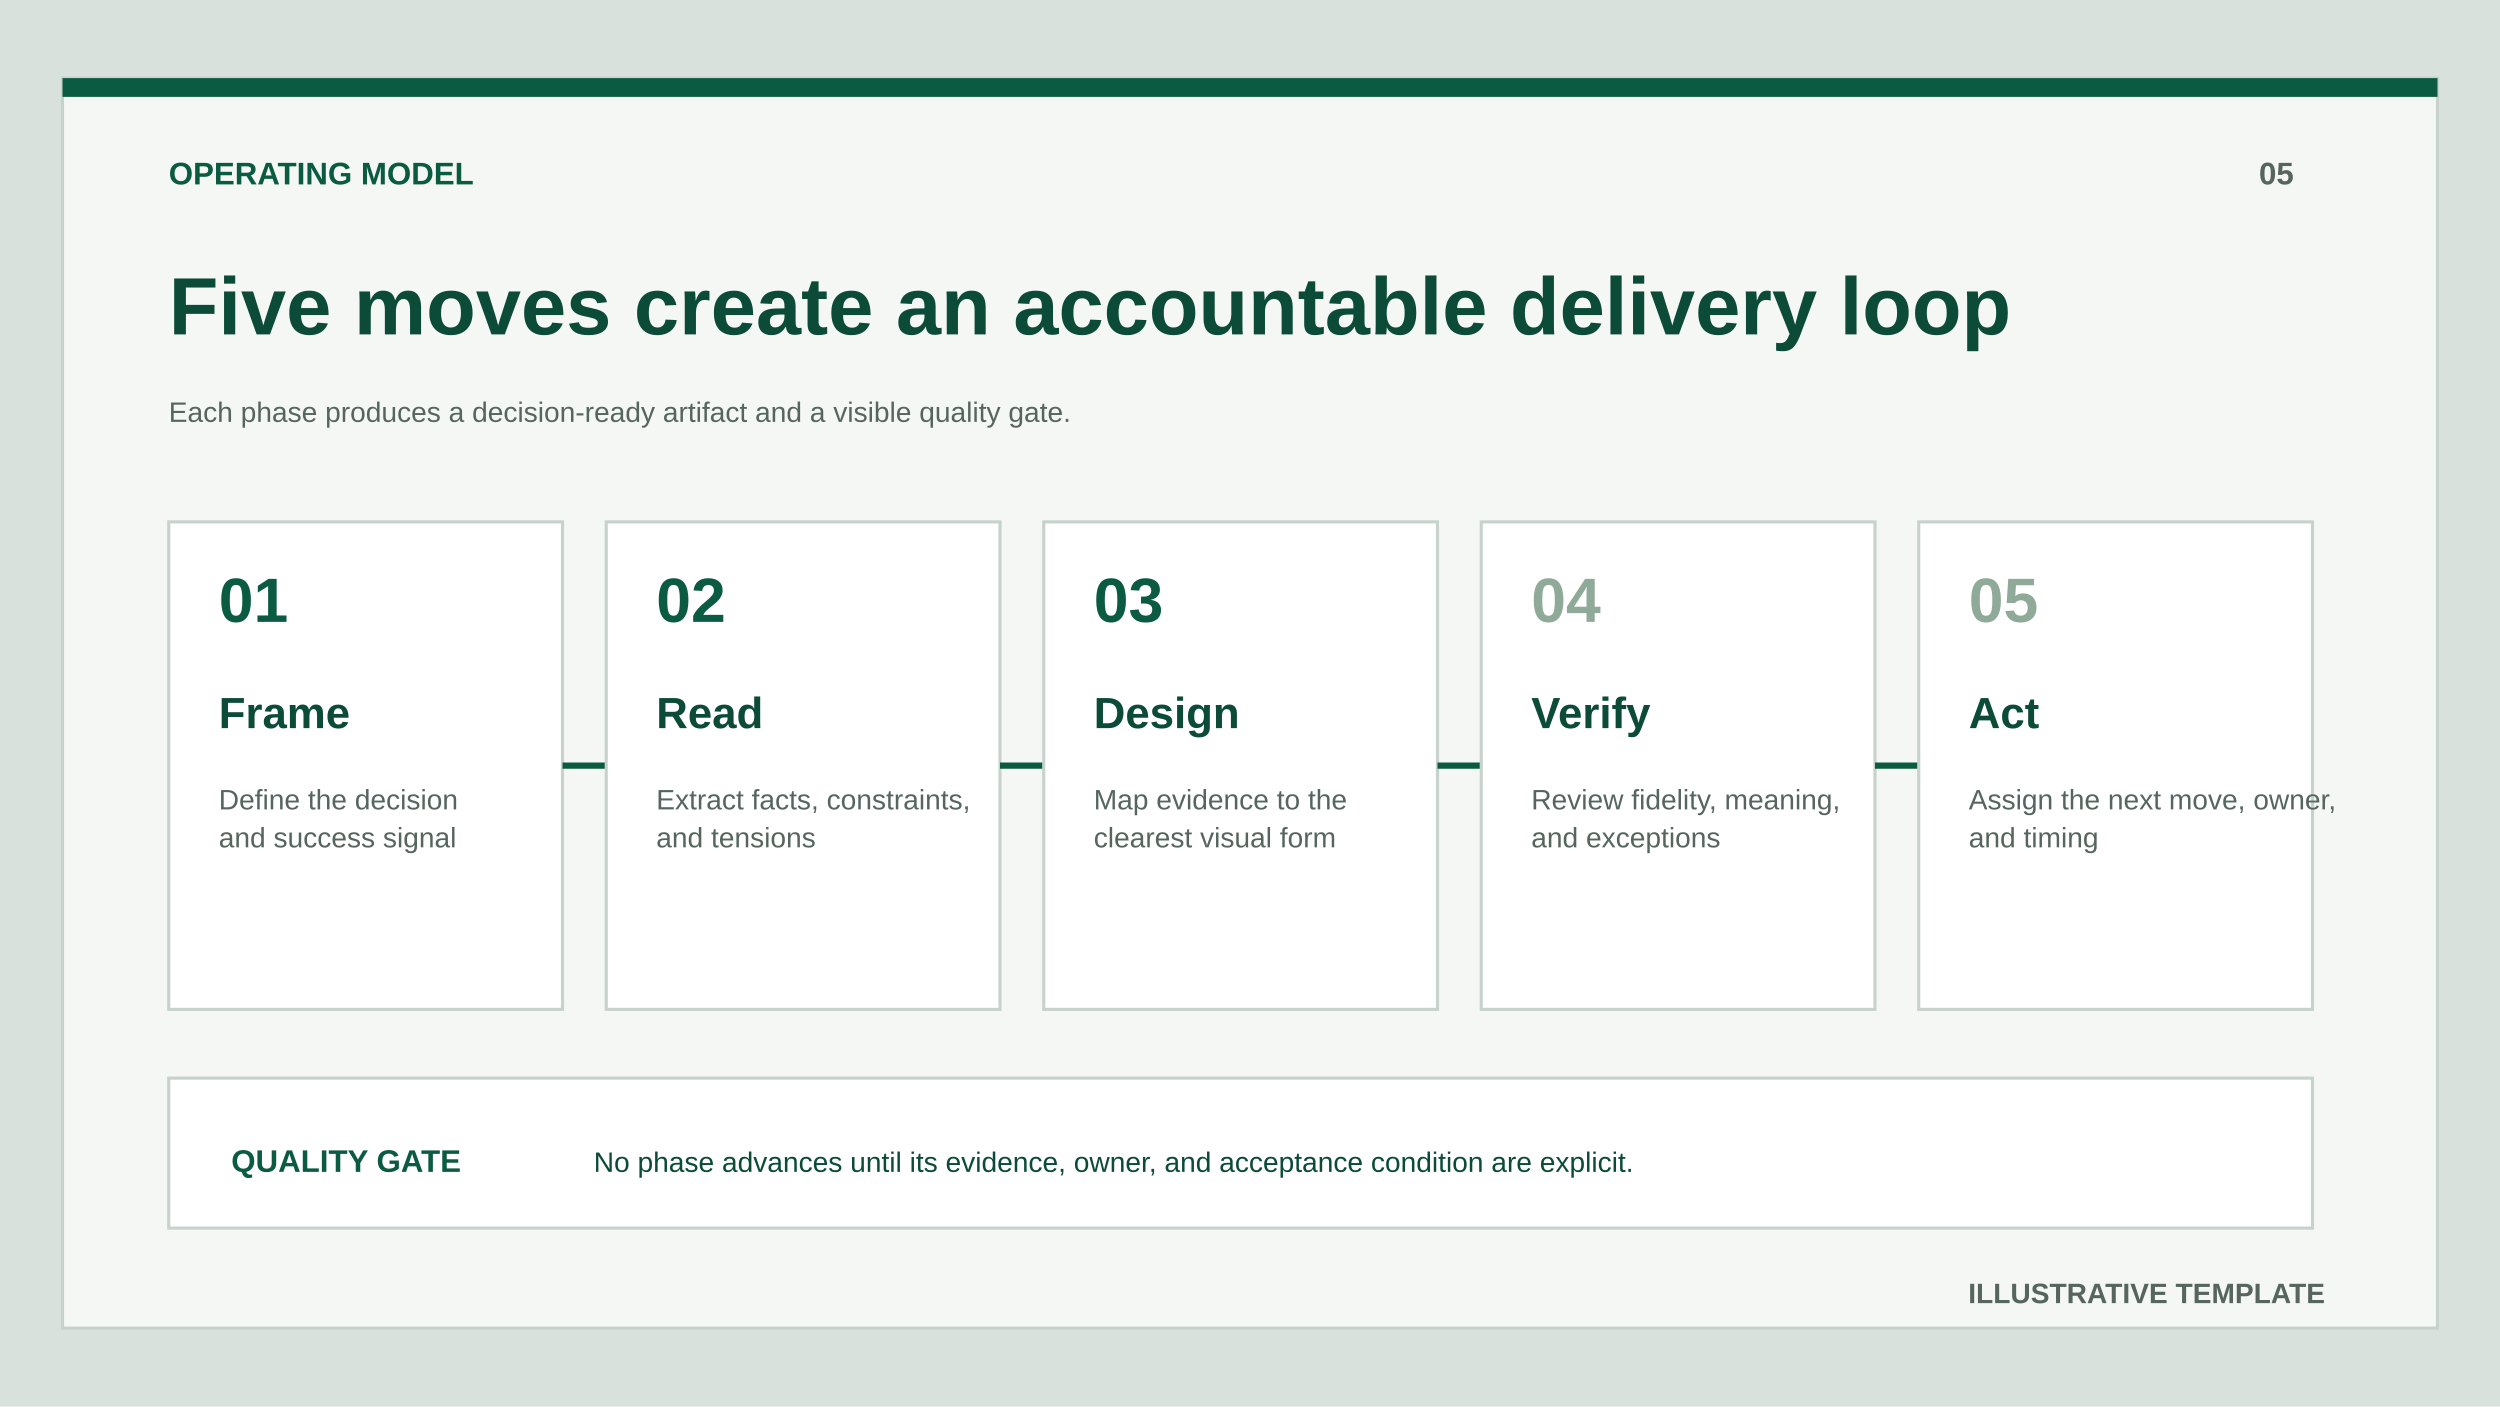
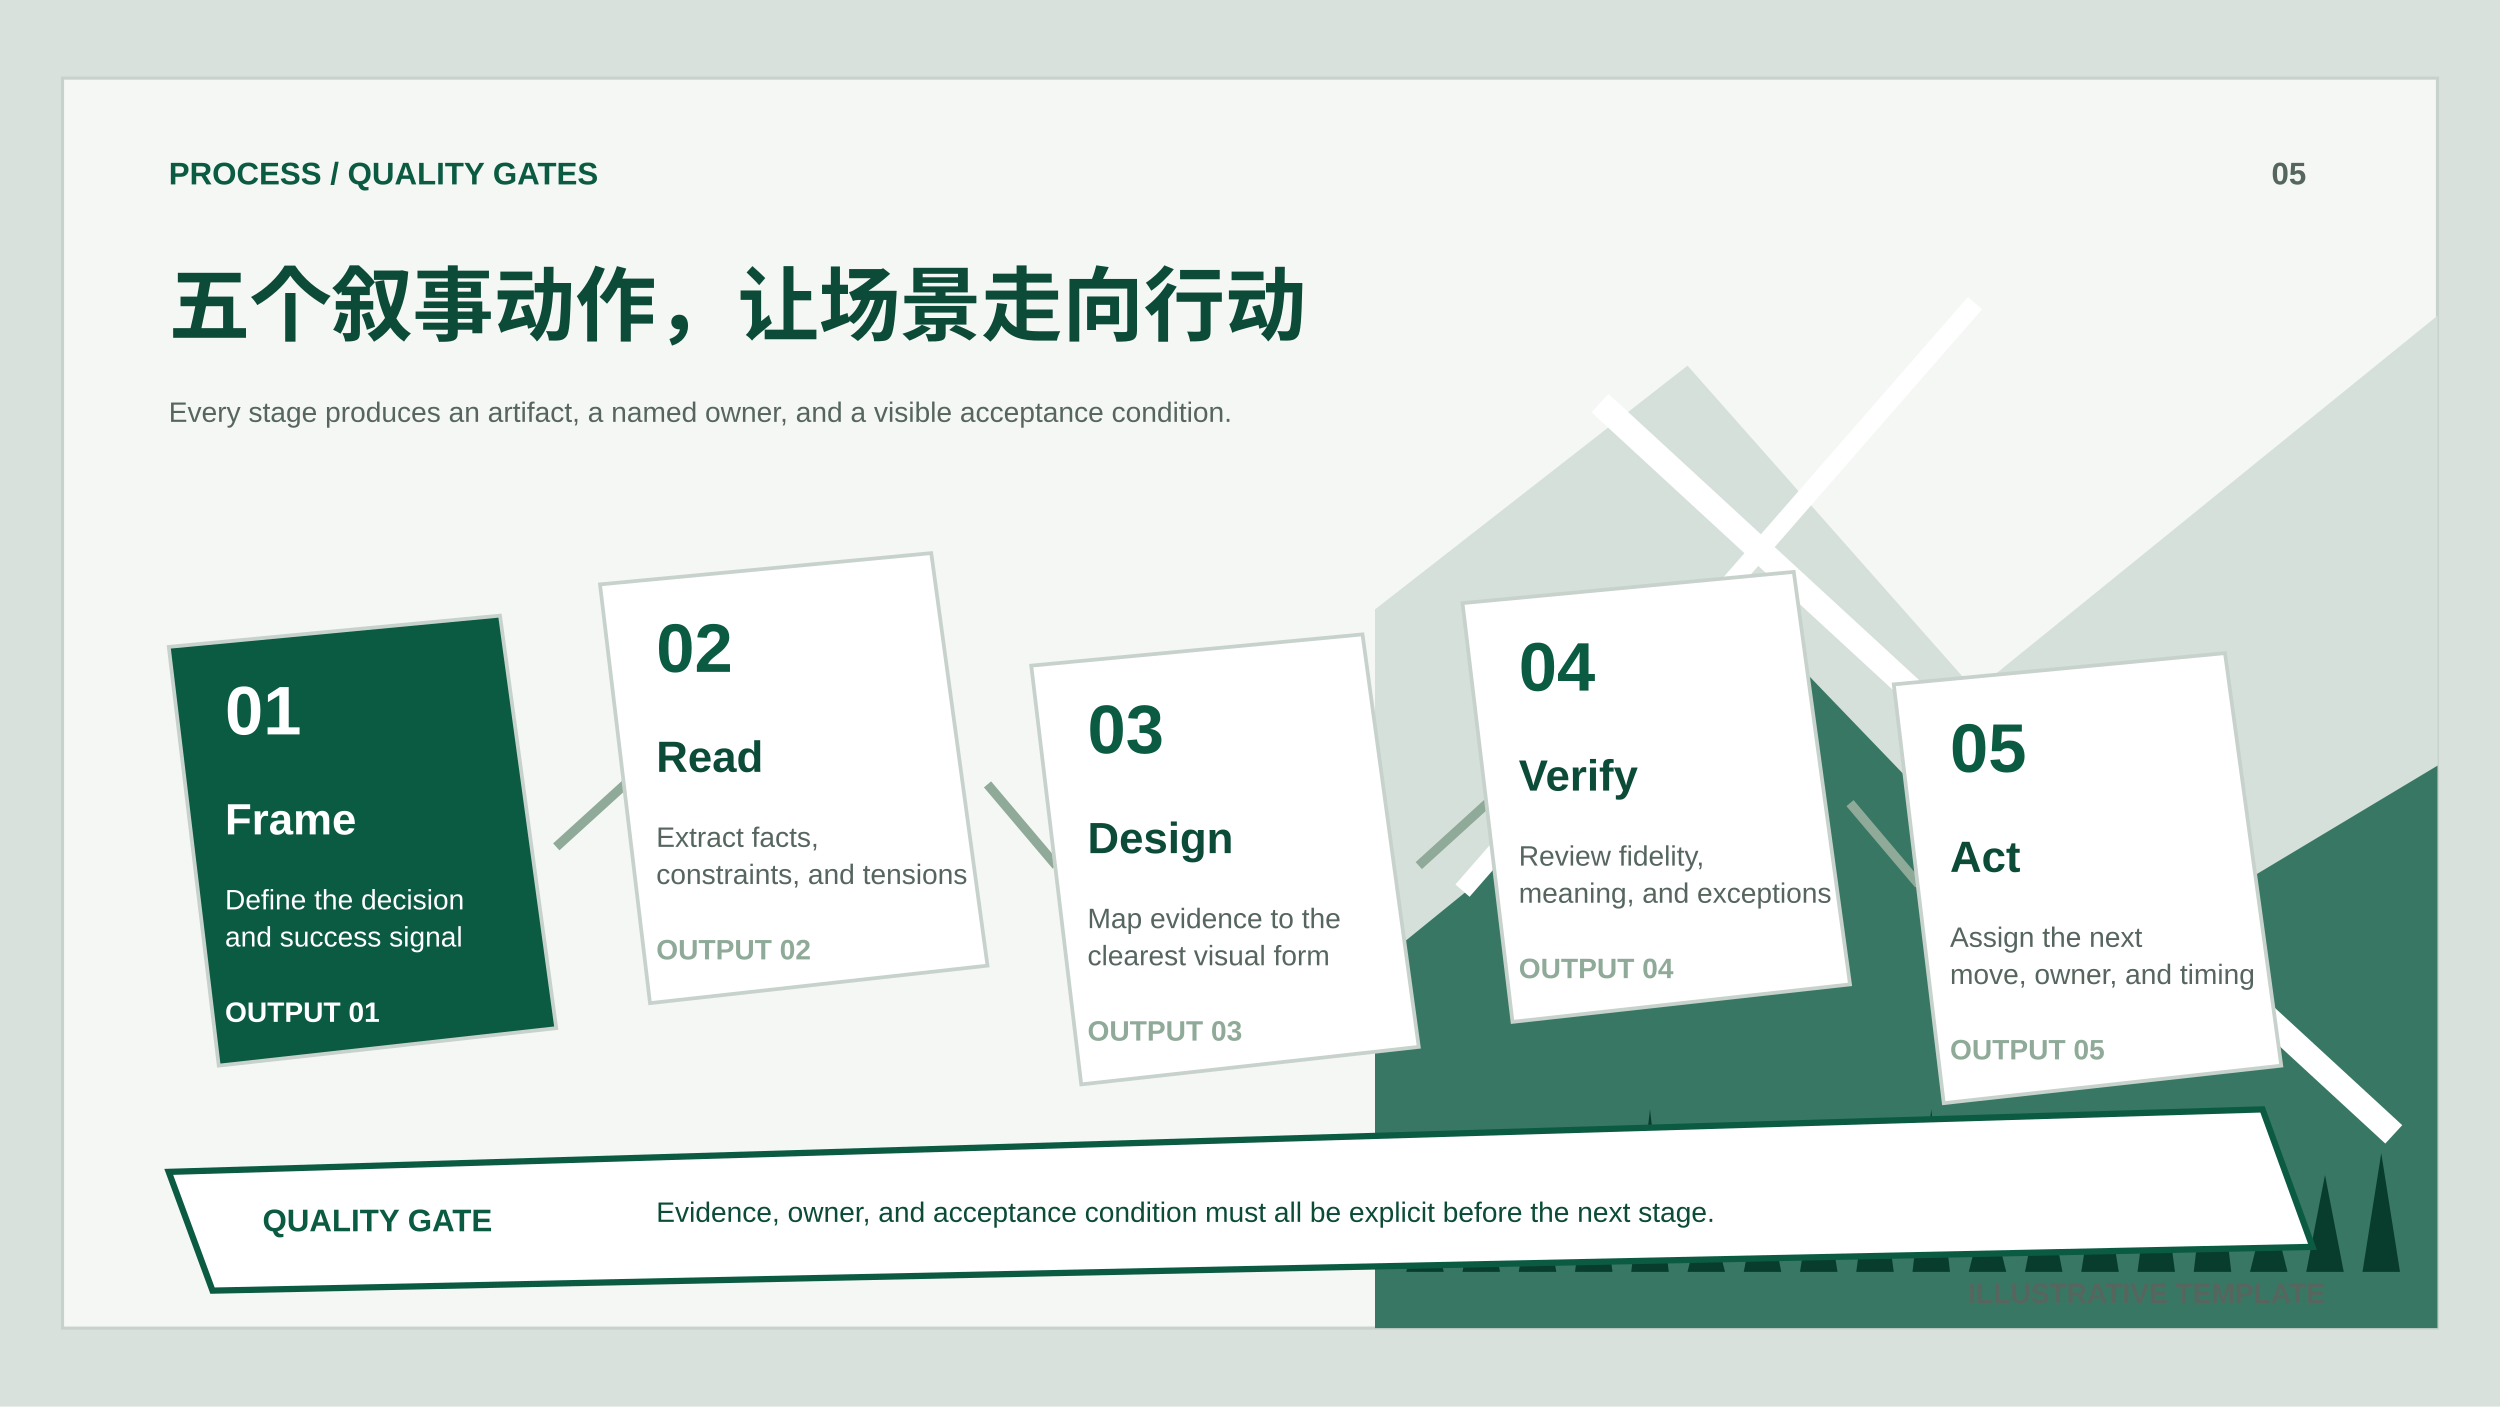
<svg xmlns="http://www.w3.org/2000/svg" width="1600" height="900" viewBox="0 0 1600 900">
  <rect x="0" y="0" width="1600" height="900" rx="0" fill="#D9E1DC" stroke="none" stroke-width="0" />
  <g transform="translate(40 50) scale(2)">
    <rect x="0" y="0" width="760" height="400" rx="0" fill="#F5F7F4" stroke="#C7D2CC" stroke-width="1" />
-     <rect x="0" y="0" width="760" height="6" rx="0" fill="#0B5A42" stroke="none" stroke-width="0" />
+     <polygon points="420,400 420,170 520,92 612,196 760,76 760,400" fill="#D6E0DA" />
+     <polygon points="420,400 420,284 548,180 650,286 760,220 760,400" fill="#0B5A42" opacity="0.78" />
+     <line x1="492" y1="104" x2="746" y2="338" stroke="#FFFFFF" stroke-width="8" />
+     <line x1="612" y1="72" x2="448" y2="260" stroke="#FFFFFF" stroke-width="6" />
+     <polygon points="430,382 442,382 436,358" fill="#083C2C" />
+     <polygon points="448,382 460,382 454,351" fill="#083C2C" />
+     <polygon points="466,382 478,382 472,344" fill="#083C2C" />
+     <polygon points="484,382 496,382 490,337" fill="#083C2C" />
+     <polygon points="502,382 514,382 508,330" fill="#083C2C" />
+     <polygon points="520,382 532,382 526,358" fill="#083C2C" />
+     <polygon points="538,382 550,382 544,351" fill="#083C2C" />
+     <polygon points="556,382 568,382 562,344" fill="#083C2C" />
+     <polygon points="574,382 586,382 580,337" fill="#083C2C" />
+     <polygon points="592,382 604,382 598,330" fill="#083C2C" />
+     <polygon points="610,382 622,382 616,358" fill="#083C2C" />
+     <polygon points="628,382 640,382 634,351" fill="#083C2C" />
+     <polygon points="646,382 658,382 652,344" fill="#083C2C" />
+     <polygon points="664,382 676,382 670,337" fill="#083C2C" />
+     <polygon points="682,382 694,382 688,330" fill="#083C2C" />
+     <polygon points="700,382 712,382 706,358" fill="#083C2C" />
+     <polygon points="718,382 730,382 724,351" fill="#083C2C" />
+     <polygon points="736,382 748,382 742,344" fill="#083C2C" />
    <text data-role="label" x="34" y="34" font-family="Microsoft YaHei, Noto Sans SC, Arial, sans-serif" font-size="10" font-weight="700" fill="#0B5A42" text-anchor="start">
-       <tspan x="34" dy="0">OPERATING MODEL</tspan>
+       <tspan x="34" dy="0">PROCESS / QUALITY GATES</tspan>
    </text>
-     <text data-role="page-number" x="714" y="34" font-family="Microsoft YaHei, Noto Sans SC, Arial, sans-serif" font-size="10" font-weight="700" fill="#56665F" text-anchor="end">
-       <tspan x="714" dy="0">05</tspan>
+     <text data-role="page-number" x="718" y="34" font-family="Microsoft YaHei, Noto Sans SC, Arial, sans-serif" font-size="10" font-weight="700" fill="#56665F" text-anchor="end">
+       <tspan x="718" dy="0">05</tspan>
    </text>
    <text data-role="slide-title" x="34" y="82" font-family="Microsoft YaHei, Noto Sans SC, Arial, sans-serif" font-size="26" font-weight="700" fill="#0B4B38" text-anchor="start">
-       <tspan x="34" dy="0">Five moves create an accountable delivery loop</tspan>
+       <tspan x="34" dy="0">五个叙事动作，让场景走向行动</tspan>
    </text>
    <text data-role="caption" x="34" y="110" font-family="Microsoft YaHei, Noto Sans SC, Arial, sans-serif" font-size="9" font-weight="400" fill="#56665F" text-anchor="start">
-       <tspan x="34" dy="0">Each phase produces a decision-ready artifact and a visible quality gate.</tspan>
+       <tspan x="34" dy="0">Every stage produces an artifact, a named owner, and a visible acceptance condition.</tspan>
    </text>
-     <rect x="34" y="142" width="126" height="156" rx="0" fill="#FFFFFF" stroke="#C7D2CC" stroke-width="1" />
-     <text data-role="metric" x="50" y="174" font-family="Microsoft YaHei, Noto Sans SC, Arial, sans-serif" font-size="20" font-weight="700" fill="#0B5A42" text-anchor="start">
-       <tspan x="50" dy="0">01</tspan>
+     <polygon points="34,182 140,172 158,304 50,316" fill="#0B5A42" stroke="#C7D2CC" stroke-width="1.2" />
+     <text data-role="metric" x="52" y="210" font-family="Microsoft YaHei, Noto Sans SC, Arial, sans-serif" font-size="22" font-weight="700" fill="#FFFFFF" text-anchor="start">
+       <tspan x="52" dy="0">01</tspan>
    </text>
-     <text data-role="subheading" x="50" y="208" font-family="Microsoft YaHei, Noto Sans SC, Arial, sans-serif" font-size="14" font-weight="700" fill="#0B4B38" text-anchor="start">
-       <tspan x="50" dy="0">Frame</tspan>
+     <text data-role="subheading" x="52" y="242" font-family="Microsoft YaHei, Noto Sans SC, Arial, sans-serif" font-size="14" font-weight="700" fill="#FFFFFF" text-anchor="start">
+       <tspan x="52" dy="0">Frame</tspan>
    </text>
-     <text data-role="body" x="50" y="234" font-family="Microsoft YaHei, Noto Sans SC, Arial, sans-serif" font-size="9" font-weight="400" fill="#56665F" text-anchor="start">
-       <tspan x="50" dy="0">Define the decision</tspan>
-       <tspan x="50" dy="12.15">and success signal</tspan>
+     <text data-role="body" x="52" y="266" font-family="Microsoft YaHei, Noto Sans SC, Arial, sans-serif" font-size="9" font-weight="400" fill="#FFFFFF" text-anchor="start">
+       <tspan x="52" dy="0">Define the decision</tspan>
+       <tspan x="52" dy="11.88">and success signal</tspan>
    </text>
-     <line x1="160" y1="220" x2="174" y2="220" stroke="#0B5A42" stroke-width="2" />
-     <rect x="174" y="142" width="126" height="156" rx="0" fill="#FFFFFF" stroke="#C7D2CC" stroke-width="1" />
-     <text data-role="metric" x="190" y="174" font-family="Microsoft YaHei, Noto Sans SC, Arial, sans-serif" font-size="20" font-weight="700" fill="#0B5A42" text-anchor="start">
+     <text data-role="annotation" x="52" y="302" font-family="Microsoft YaHei, Noto Sans SC, Arial, sans-serif" font-size="9" font-weight="700" fill="#FFFFFF" text-anchor="start">
+       <tspan x="52" dy="0">OUTPUT 01</tspan>
+     </text>
+     <line x1="158" y1="246" x2="180" y2="226" stroke="#8FAA98" stroke-width="3" />
+     <polygon points="172,162 278,152 296,284 188,296" fill="#FFFFFF" stroke="#C7D2CC" stroke-width="1.2" />
+     <text data-role="metric" x="190" y="190" font-family="Microsoft YaHei, Noto Sans SC, Arial, sans-serif" font-size="22" font-weight="700" fill="#0B5A42" text-anchor="start">
      <tspan x="190" dy="0">02</tspan>
    </text>
-     <text data-role="subheading" x="190" y="208" font-family="Microsoft YaHei, Noto Sans SC, Arial, sans-serif" font-size="14" font-weight="700" fill="#0B4B38" text-anchor="start">
+     <text data-role="subheading" x="190" y="222" font-family="Microsoft YaHei, Noto Sans SC, Arial, sans-serif" font-size="14" font-weight="700" fill="#0B4B38" text-anchor="start">
      <tspan x="190" dy="0">Read</tspan>
    </text>
-     <text data-role="body" x="190" y="234" font-family="Microsoft YaHei, Noto Sans SC, Arial, sans-serif" font-size="9" font-weight="400" fill="#56665F" text-anchor="start">
-       <tspan x="190" dy="0">Extract facts, constraints,</tspan>
-       <tspan x="190" dy="12.15">and tensions</tspan>
+     <text data-role="body" x="190" y="246" font-family="Microsoft YaHei, Noto Sans SC, Arial, sans-serif" font-size="9" font-weight="400" fill="#56665F" text-anchor="start">
+       <tspan x="190" dy="0">Extract facts,</tspan>
+       <tspan x="190" dy="11.88">constraints, and tensions</tspan>
    </text>
-     <line x1="300" y1="220" x2="314" y2="220" stroke="#0B5A42" stroke-width="2" />
-     <rect x="314" y="142" width="126" height="156" rx="0" fill="#FFFFFF" stroke="#C7D2CC" stroke-width="1" />
-     <text data-role="metric" x="330" y="174" font-family="Microsoft YaHei, Noto Sans SC, Arial, sans-serif" font-size="20" font-weight="700" fill="#0B5A42" text-anchor="start">
-       <tspan x="330" dy="0">03</tspan>
+     <text data-role="annotation" x="190" y="282" font-family="Microsoft YaHei, Noto Sans SC, Arial, sans-serif" font-size="9" font-weight="700" fill="#8FAA98" text-anchor="start">
+       <tspan x="190" dy="0">OUTPUT 02</tspan>
    </text>
-     <text data-role="subheading" x="330" y="208" font-family="Microsoft YaHei, Noto Sans SC, Arial, sans-serif" font-size="14" font-weight="700" fill="#0B4B38" text-anchor="start">
-       <tspan x="330" dy="0">Design</tspan>
+     <line x1="296" y1="226" x2="318" y2="252" stroke="#8FAA98" stroke-width="3" />
+     <polygon points="310,188 416,178 434,310 326,322" fill="#FFFFFF" stroke="#C7D2CC" stroke-width="1.2" />
+     <text data-role="metric" x="328" y="216" font-family="Microsoft YaHei, Noto Sans SC, Arial, sans-serif" font-size="22" font-weight="700" fill="#0B5A42" text-anchor="start">
+       <tspan x="328" dy="0">03</tspan>
    </text>
-     <text data-role="body" x="330" y="234" font-family="Microsoft YaHei, Noto Sans SC, Arial, sans-serif" font-size="9" font-weight="400" fill="#56665F" text-anchor="start">
-       <tspan x="330" dy="0">Map evidence to the</tspan>
-       <tspan x="330" dy="12.15">clearest visual form</tspan>
+     <text data-role="subheading" x="328" y="248" font-family="Microsoft YaHei, Noto Sans SC, Arial, sans-serif" font-size="14" font-weight="700" fill="#0B4B38" text-anchor="start">
+       <tspan x="328" dy="0">Design</tspan>
    </text>
-     <line x1="440" y1="220" x2="454" y2="220" stroke="#0B5A42" stroke-width="2" />
-     <rect x="454" y="142" width="126" height="156" rx="0" fill="#FFFFFF" stroke="#C7D2CC" stroke-width="1" />
-     <text data-role="metric" x="470" y="174" font-family="Microsoft YaHei, Noto Sans SC, Arial, sans-serif" font-size="20" font-weight="700" fill="#8FAA98" text-anchor="start">
-       <tspan x="470" dy="0">04</tspan>
+     <text data-role="body" x="328" y="272" font-family="Microsoft YaHei, Noto Sans SC, Arial, sans-serif" font-size="9" font-weight="400" fill="#56665F" text-anchor="start">
+       <tspan x="328" dy="0">Map evidence to the</tspan>
+       <tspan x="328" dy="11.88">clearest visual form</tspan>
    </text>
-     <text data-role="subheading" x="470" y="208" font-family="Microsoft YaHei, Noto Sans SC, Arial, sans-serif" font-size="14" font-weight="700" fill="#0B4B38" text-anchor="start">
-       <tspan x="470" dy="0">Verify</tspan>
+     <text data-role="annotation" x="328" y="308" font-family="Microsoft YaHei, Noto Sans SC, Arial, sans-serif" font-size="9" font-weight="700" fill="#8FAA98" text-anchor="start">
+       <tspan x="328" dy="0">OUTPUT 03</tspan>
    </text>
-     <text data-role="body" x="470" y="234" font-family="Microsoft YaHei, Noto Sans SC, Arial, sans-serif" font-size="9" font-weight="400" fill="#56665F" text-anchor="start">
-       <tspan x="470" dy="0">Review fidelity, meaning,</tspan>
-       <tspan x="470" dy="12.15">and exceptions</tspan>
+     <line x1="434" y1="252" x2="456" y2="232" stroke="#8FAA98" stroke-width="3" />
+     <polygon points="448,168 554,158 572,290 464,302" fill="#FFFFFF" stroke="#C7D2CC" stroke-width="1.2" />
+     <text data-role="metric" x="466" y="196" font-family="Microsoft YaHei, Noto Sans SC, Arial, sans-serif" font-size="22" font-weight="700" fill="#0B5A42" text-anchor="start">
+       <tspan x="466" dy="0">04</tspan>
    </text>
-     <line x1="580" y1="220" x2="594" y2="220" stroke="#0B5A42" stroke-width="2" />
-     <rect x="594" y="142" width="126" height="156" rx="0" fill="#FFFFFF" stroke="#C7D2CC" stroke-width="1" />
-     <text data-role="metric" x="610" y="174" font-family="Microsoft YaHei, Noto Sans SC, Arial, sans-serif" font-size="20" font-weight="700" fill="#8FAA98" text-anchor="start">
-       <tspan x="610" dy="0">05</tspan>
+     <text data-role="subheading" x="466" y="228" font-family="Microsoft YaHei, Noto Sans SC, Arial, sans-serif" font-size="14" font-weight="700" fill="#0B4B38" text-anchor="start">
+       <tspan x="466" dy="0">Verify</tspan>
    </text>
-     <text data-role="subheading" x="610" y="208" font-family="Microsoft YaHei, Noto Sans SC, Arial, sans-serif" font-size="14" font-weight="700" fill="#0B4B38" text-anchor="start">
-       <tspan x="610" dy="0">Act</tspan>
+     <text data-role="body" x="466" y="252" font-family="Microsoft YaHei, Noto Sans SC, Arial, sans-serif" font-size="9" font-weight="400" fill="#56665F" text-anchor="start">
+       <tspan x="466" dy="0">Review fidelity,</tspan>
+       <tspan x="466" dy="11.88">meaning, and exceptions</tspan>
    </text>
-     <text data-role="body" x="610" y="234" font-family="Microsoft YaHei, Noto Sans SC, Arial, sans-serif" font-size="9" font-weight="400" fill="#56665F" text-anchor="start">
-       <tspan x="610" dy="0">Assign the next move, owner,</tspan>
-       <tspan x="610" dy="12.15">and timing</tspan>
+     <text data-role="annotation" x="466" y="288" font-family="Microsoft YaHei, Noto Sans SC, Arial, sans-serif" font-size="9" font-weight="700" fill="#8FAA98" text-anchor="start">
+       <tspan x="466" dy="0">OUTPUT 04</tspan>
    </text>
-     <rect x="34" y="320" width="686" height="48" rx="0" fill="#FFFFFF" stroke="#C7D2CC" stroke-width="1" />
-     <text data-role="label" x="54" y="350" font-family="Microsoft YaHei, Noto Sans SC, Arial, sans-serif" font-size="10" font-weight="700" fill="#0B5A42" text-anchor="start">
-       <tspan x="54" dy="0">QUALITY GATE</tspan>
+     <line x1="572" y1="232" x2="594" y2="258" stroke="#8FAA98" stroke-width="3" />
+     <polygon points="586,194 692,184 710,316 602,328" fill="#FFFFFF" stroke="#C7D2CC" stroke-width="1.2" />
+     <text data-role="metric" x="604" y="222" font-family="Microsoft YaHei, Noto Sans SC, Arial, sans-serif" font-size="22" font-weight="700" fill="#0B5A42" text-anchor="start">
+       <tspan x="604" dy="0">05</tspan>
    </text>
-     <text data-role="caption" x="170" y="350" font-family="Microsoft YaHei, Noto Sans SC, Arial, sans-serif" font-size="9" font-weight="400" fill="#0B4B38" text-anchor="start">
-       <tspan x="170" dy="0">No phase advances until its evidence, owner, and acceptance condition are explicit.</tspan>
+     <text data-role="subheading" x="604" y="254" font-family="Microsoft YaHei, Noto Sans SC, Arial, sans-serif" font-size="14" font-weight="700" fill="#0B4B38" text-anchor="start">
+       <tspan x="604" dy="0">Act</tspan>
+     </text>
+     <text data-role="body" x="604" y="278" font-family="Microsoft YaHei, Noto Sans SC, Arial, sans-serif" font-size="9" font-weight="400" fill="#56665F" text-anchor="start">
+       <tspan x="604" dy="0">Assign the next</tspan>
+       <tspan x="604" dy="11.88">move, owner, and timing</tspan>
+     </text>
+     <text data-role="annotation" x="604" y="314" font-family="Microsoft YaHei, Noto Sans SC, Arial, sans-serif" font-size="9" font-weight="700" fill="#8FAA98" text-anchor="start">
+       <tspan x="604" dy="0">OUTPUT 05</tspan>
+     </text>
+     <polygon points="34,350 704,330 720,374 48,388" fill="#FFFFFF" stroke="#0B5A42" stroke-width="2" />
+     <text data-role="label" x="64" y="369" font-family="Microsoft YaHei, Noto Sans SC, Arial, sans-serif" font-size="10" font-weight="700" fill="#0B5A42" text-anchor="start">
+       <tspan x="64" dy="0">QUALITY GATE</tspan>
+     </text>
+     <text data-role="source" x="190" y="366" font-family="Microsoft YaHei, Noto Sans SC, Arial, sans-serif" font-size="9" font-weight="400" fill="#0B4B38" text-anchor="start">
+       <tspan x="190" dy="0">Evidence, owner, and acceptance condition must all be explicit before the next stage.</tspan>
    </text>
    <text data-role="source" x="724" y="392" font-family="Microsoft YaHei, Noto Sans SC, Arial, sans-serif" font-size="9" font-weight="700" fill="#56665F" text-anchor="end">
      <tspan x="724" dy="0">ILLUSTRATIVE TEMPLATE</tspan>
    </text>
  </g>
</svg>
